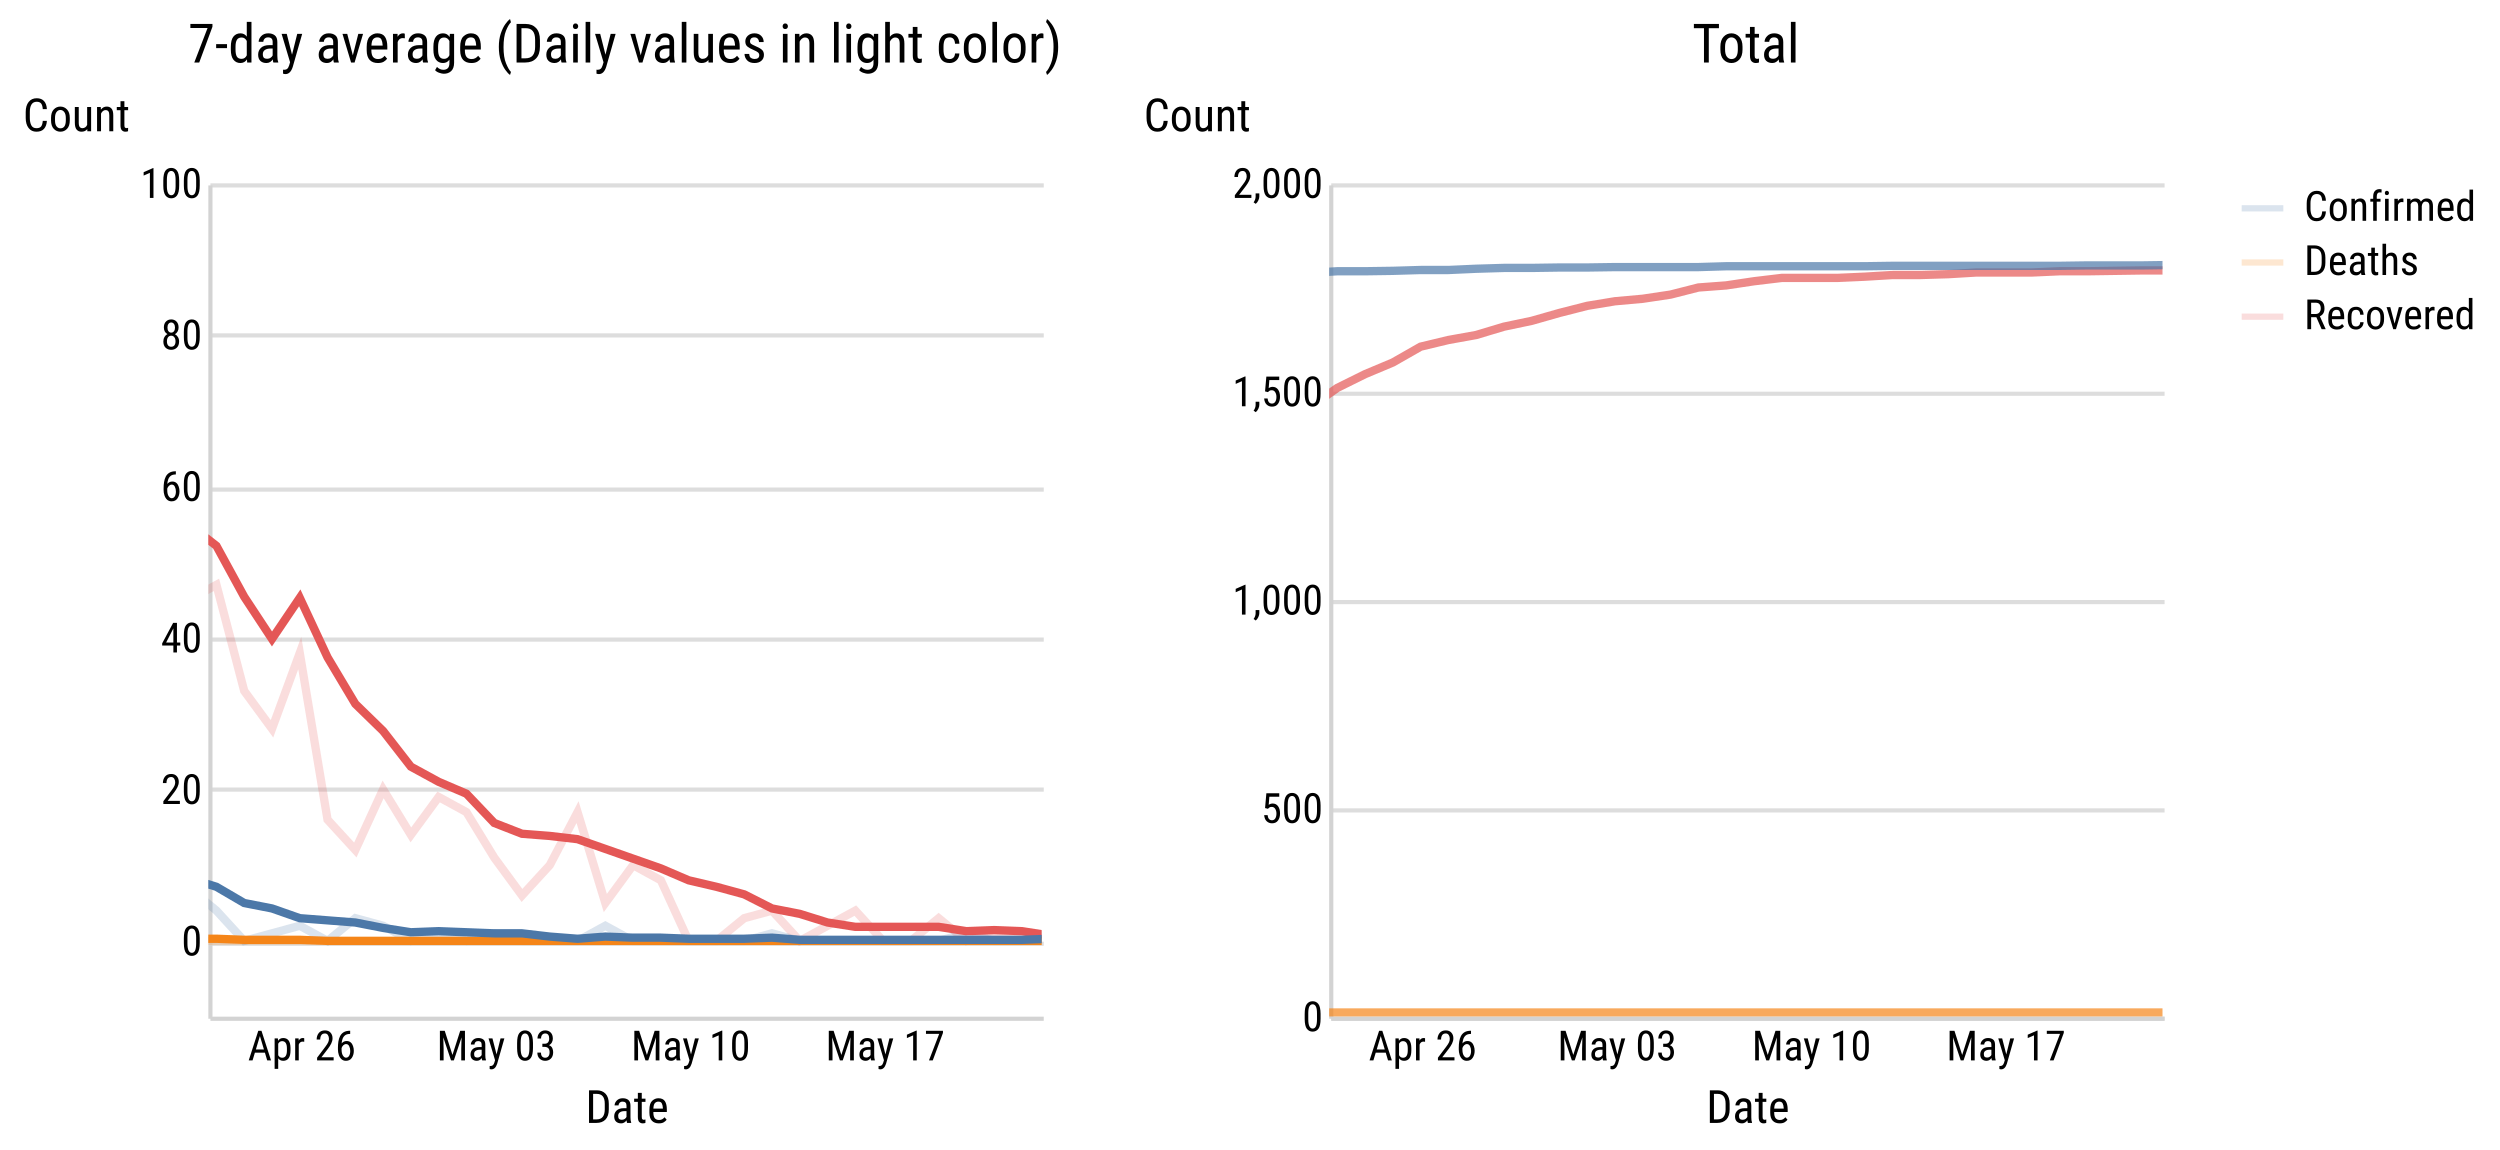
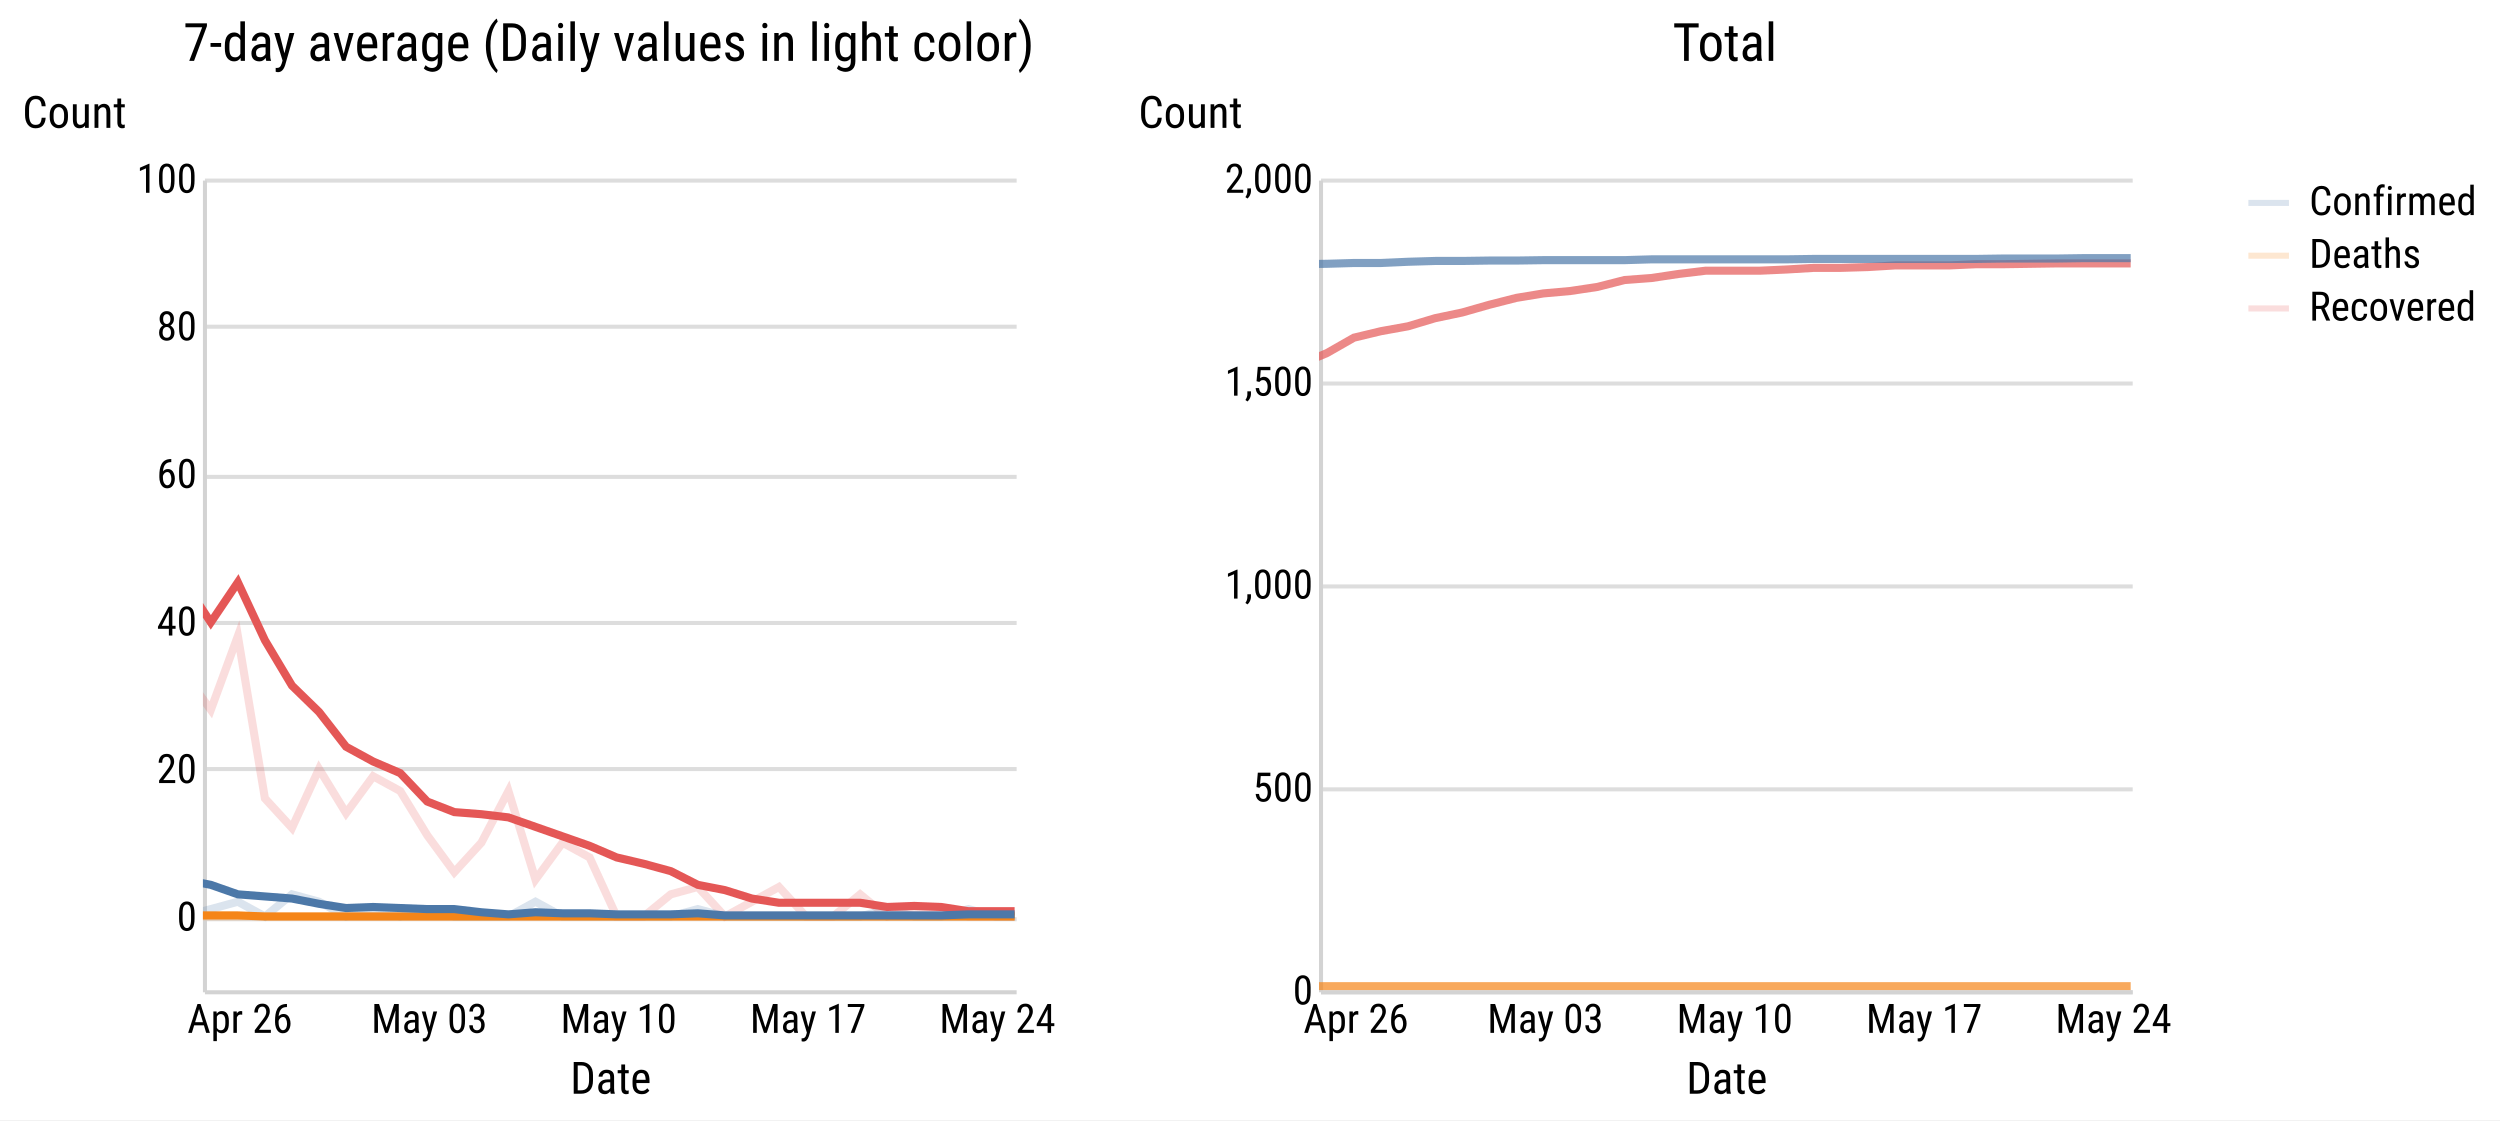
- <svg xmlns="http://www.w3.org/2000/svg" class="marks" width="600" height="276" viewBox="0 0 600 276" version="1.1">
+ <svg xmlns="http://www.w3.org/2000/svg" class="marks" width="616" height="276" viewBox="0 0 616 276" version="1.1">
  <defs>
    <clipPath id="clip1">
      <rect x="0" y="0" width="200" height="200" />
    </clipPath>
    <clipPath id="clip2">
      <rect x="0" y="0" width="200" height="200" />
    </clipPath>
    <clipPath id="clip3">
      <rect x="0" y="0" width="200" height="200" />
    </clipPath>
    <clipPath id="clip4">
      <rect x="0" y="0" width="200" height="200" />
    </clipPath>
    <clipPath id="clip5">
      <rect x="0" y="0" width="200" height="200" />
    </clipPath>
    <clipPath id="clip6">
      <rect x="0" y="0" width="200" height="200" />
    </clipPath>
    <clipPath id="clip7">
      <rect x="0" y="0" width="200" height="200" />
    </clipPath>
    <clipPath id="clip8">
      <rect x="0" y="0" width="200" height="200" />
    </clipPath>
    <clipPath id="clip9">
      <rect x="0" y="0" width="200" height="200" />
    </clipPath>
  </defs>
-   <rect width="600" height="276" fill="white" />
+   <rect width="616" height="276" fill="white" />
  <g fill="none" stroke-miterlimit="10" transform="translate(50,44)">
    <g class="mark-group role-frame root" role="graphics-object" aria-roledescription="group mark container">
      <g transform="translate(0,0)">
        <path class="background" aria-hidden="true" d="M0,0h0v200h0Z" />
        <g>
          <g class="mark-group role-scope concat_0_group" role="graphics-object" aria-roledescription="group mark container">
            <g transform="translate(0,0)">
              <path class="background" aria-hidden="true" d="M0,0h200v200h-200Z" stroke="#ddd" stroke-width="0" />
              <g>
                <g class="mark-group role-axis" aria-hidden="true">
                  <g transform="translate(0.5,0.5)">
                    <path class="background" aria-hidden="true" d="M0,0h0v0h0Z" pointer-events="none" />
                    <g>
                      <g class="mark-rule role-axis-grid" pointer-events="none">
                        <line transform="translate(0,182)" x2="200" y2="0" stroke="#ddd" stroke-width="1" opacity="1" />
                        <line transform="translate(0,145)" x2="200" y2="0" stroke="#ddd" stroke-width="1" opacity="1" />
                        <line transform="translate(0,109)" x2="200" y2="0" stroke="#ddd" stroke-width="1" opacity="1" />
                        <line transform="translate(0,73)" x2="200" y2="0" stroke="#ddd" stroke-width="1" opacity="1" />
                        <line transform="translate(0,36)" x2="200" y2="0" stroke="#ddd" stroke-width="1" opacity="1" />
                        <line transform="translate(0,0)" x2="200" y2="0" stroke="#ddd" stroke-width="1" opacity="1" />
                      </g>
                    </g>
                    <path class="foreground" aria-hidden="true" d="" pointer-events="none" display="none" />
                  </g>
                </g>
-                 <g class="mark-group role-axis" role="graphics-symbol" aria-roledescription="axis" aria-label="X-axis titled 'Date' for a time scale with values from April 22 to May 22">
+                 <g class="mark-group role-axis" role="graphics-symbol" aria-roledescription="axis" aria-label="X-axis titled 'Date' for a time scale with values from April 24 to May 24">
                  <g transform="translate(0.5,200.5)">
                    <path class="background" aria-hidden="true" d="M0,0h0v0h0Z" pointer-events="none" />
                    <g>
                      <g class="mark-text role-axis-label" pointer-events="none">
-                         <text text-anchor="middle" transform="translate(21.94444,10)" font-family="Roboto Condensed" font-size="10px" fill="#000" opacity="1">Apr 26</text>
-                         <text text-anchor="middle" transform="translate(68.61111,10)" font-family="Roboto Condensed" font-size="10px" fill="#000" opacity="1">May 03</text>
-                         <text text-anchor="middle" transform="translate(115.2778,10)" font-family="Roboto Condensed" font-size="10px" fill="#000" opacity="1">May 10</text>
-                         <text text-anchor="middle" transform="translate(161.9444,10)" font-family="Roboto Condensed" font-size="10px" fill="#000" opacity="1">May 17</text>
+                         <text text-anchor="middle" transform="translate(8.611111,10)" font-family="Roboto Condensed" font-size="10px" fill="#000" opacity="1">Apr 26</text>
+                         <text text-anchor="middle" transform="translate(55.27778,10)" font-family="Roboto Condensed" font-size="10px" fill="#000" opacity="1">May 03</text>
+                         <text text-anchor="middle" transform="translate(101.9444,10)" font-family="Roboto Condensed" font-size="10px" fill="#000" opacity="1">May 10</text>
+                         <text text-anchor="middle" transform="translate(148.6111,10)" font-family="Roboto Condensed" font-size="10px" fill="#000" opacity="1">May 17</text>
+                         <text text-anchor="middle" transform="translate(195.2778,10)" font-family="Roboto Condensed" font-size="10px" fill="#000" opacity="1">May 24</text>
                      </g>
                      <g class="mark-rule role-axis-domain" pointer-events="none">
                        <line transform="translate(0,0)" x2="200" y2="0" stroke="lightgray" stroke-width="1" opacity="1" />
                      </g>
                      <g class="mark-text role-axis-title" pointer-events="none">
                        <text text-anchor="middle" transform="translate(100,25)" font-family="Roboto Condensed" font-size="11px" font-weight="normal" fill="#000" opacity="1">Date</text>
                      </g>
                    </g>
                    <path class="foreground" aria-hidden="true" d="" pointer-events="none" display="none" />
                  </g>
                </g>
                <g class="mark-group role-axis" role="graphics-symbol" aria-roledescription="axis" aria-label="Y-axis titled 'Count' for a linear scale with values from -10 to 100">
                  <g transform="translate(0.5,0.5)">
                    <path class="background" aria-hidden="true" d="M0,0h0v0h0Z" pointer-events="none" />
                    <g>
                      <g class="mark-text role-axis-label" pointer-events="none">
                        <text text-anchor="end" transform="translate(-2,184.8182)" font-family="Roboto Condensed" font-size="10px" fill="#000" opacity="1">0</text>
                        <text text-anchor="end" transform="translate(-2,148.4545)" font-family="Roboto Condensed" font-size="10px" fill="#000" opacity="1">20</text>
                        <text text-anchor="end" transform="translate(-2,112.0909)" font-family="Roboto Condensed" font-size="10px" fill="#000" opacity="1">40</text>
                        <text text-anchor="end" transform="translate(-2,75.72727)" font-family="Roboto Condensed" font-size="10px" fill="#000" opacity="1">60</text>
                        <text text-anchor="end" transform="translate(-2,39.36364)" font-family="Roboto Condensed" font-size="10px" fill="#000" opacity="1">80</text>
                        <text text-anchor="end" transform="translate(-2,3)" font-family="Roboto Condensed" font-size="10px" fill="#000" opacity="1">100</text>
                      </g>
                      <g class="mark-rule role-axis-domain" pointer-events="none">
                        <line transform="translate(0,200)" x2="0" y2="-200" stroke="lightgray" stroke-width="1" opacity="1" />
                      </g>
                      <g class="mark-text role-axis-title" pointer-events="none">
                        <text text-anchor="start" transform="translate(-45,-13)" font-family="Roboto Condensed" font-size="11px" font-weight="normal" fill="#000" opacity="1">Count</text>
                      </g>
                    </g>
                    <path class="foreground" aria-hidden="true" d="" pointer-events="none" display="none" />
                  </g>
                </g>
                <g class="mark-group role-scope concat_0_layer_0_pathgroup" role="graphics-object" aria-roledescription="group mark container">
                  <g transform="translate(0,0)">
                    <path class="background" aria-hidden="true" d="M0,0h200v200h-200Z" />
                    <g>
                      <g class="mark-line role-mark concat_0_layer_0_marks" clip-path="url(#clip1)" role="graphics-object" aria-roledescription="line mark container">
-                         <path aria-label="Type: Recovered; Date: Mar 01; Count: 0" role="graphics-symbol" aria-roledescription="line mark" d="M-351.111,181.818L-344.444,181.818L-337.778,181.818L-331.111,181.818L-324.444,181.818L-317.778,181.818L-311.111,181.818L-304.444,181.818L-298.056,181.818L-291.389,180L-284.722,181.818L-278.056,181.818L-271.389,181.818L-264.722,181.818L-258.056,169.091L-251.389,196.364L-244.722,181.818L-238.056,172.727L-231.389,181.818L-224.722,181.818L-218.056,150.909L-211.389,156.364L-204.722,181.818L-198.056,154.545L-191.389,172.727L-184.722,134.545L-178.056,154.545L-171.389,150.909L-164.722,143.636L-158.056,141.818L-151.389,107.273L-144.722,132.727L-138.056,74.545L-131.389,136.364L-124.722,23.636L-118.056,123.636L-111.389,123.636L-104.722,1.818L-98.056,47.273L-91.389,81.818L-84.722,67.273L-78.056,18.182L-71.389,94.545L-64.722,101.818L-58.056,80L-51.389,21.818L-44.722,60L-38.056,36.364L-31.389,60L-24.722,181.818L-18.056,52.727L-11.389,81.818L-4.722,100L1.944,96.364L8.611,121.818L15.278,130.909L21.944,112.727L28.611,152.727L35.278,160L41.944,145.455L48.611,156.364L55.278,147.273L61.944,150.909L68.611,161.818L75.278,170.909L81.944,163.636L88.611,150.909L95.278,172.727L101.944,163.636L108.611,167.273L115.278,181.818L121.944,181.818L128.611,176.364L135.278,174.545L141.944,181.818L148.611,178.182L155.278,174.545L161.944,181.818L168.611,181.818L175.278,176.364L181.944,181.818L188.611,180L195.278,180L201.944,181.818" stroke="#e45756" stroke-width="2" opacity="0.2" />
+                         <path aria-label="Type: Recovered; Date: Mar 01; Count: 0" role="graphics-symbol" aria-roledescription="line mark" d="M-364.444,181.818L-357.778,181.818L-351.111,181.818L-344.444,181.818L-337.778,181.818L-331.111,181.818L-324.444,181.818L-317.778,181.818L-311.389,181.818L-304.722,180L-298.056,181.818L-291.389,181.818L-284.722,181.818L-278.056,181.818L-271.389,169.091L-264.722,196.364L-258.056,181.818L-251.389,172.727L-244.722,181.818L-238.056,181.818L-231.389,150.909L-224.722,156.364L-218.056,181.818L-211.389,154.545L-204.722,172.727L-198.056,134.545L-191.389,154.545L-184.722,150.909L-178.056,143.636L-171.389,141.818L-164.722,107.273L-158.056,132.727L-151.389,74.545L-144.722,136.364L-138.056,23.636L-131.389,123.636L-124.722,123.636L-118.056,1.818L-111.389,47.273L-104.722,81.818L-98.056,67.273L-91.389,18.182L-84.722,94.545L-78.056,101.818L-71.389,80L-64.722,21.818L-58.056,60L-51.389,36.364L-44.722,60L-38.056,181.818L-31.389,52.727L-24.722,81.818L-18.056,100L-11.389,96.364L-4.722,121.818L1.944,130.909L8.611,112.727L15.278,152.727L21.944,160L28.611,145.455L35.278,156.364L41.944,147.273L48.611,150.909L55.278,161.818L61.944,170.909L68.611,163.636L75.278,150.909L81.944,172.727L88.611,163.636L95.278,167.273L101.944,181.818L108.611,181.818L115.278,176.364L121.944,174.545L128.611,181.818L135.278,178.182L141.944,174.545L148.611,181.818L155.278,181.818L161.944,176.364L168.611,181.818L175.278,180L181.944,180L188.611,181.818L195.278,181.818L201.944,181.818" stroke="#e45756" stroke-width="2" opacity="0.2" />
                      </g>
                    </g>
                    <path class="foreground" aria-hidden="true" d="" display="none" />
                  </g>
                  <g transform="translate(0,0)">
                    <path class="background" aria-hidden="true" d="M0,0h200v200h-200Z" />
                    <g>
                      <g class="mark-line role-mark concat_0_layer_0_marks" clip-path="url(#clip2)" role="graphics-object" aria-roledescription="line mark container">
-                         <path aria-label="Type: Deaths; Date: Mar 01; Count: 0" role="graphics-symbol" aria-roledescription="line mark" d="M-351.111,181.818L-344.444,181.818L-337.778,181.818L-331.111,181.818L-324.444,181.818L-317.778,181.818L-311.111,181.818L-304.444,181.818L-298.056,181.818L-291.389,181.818L-284.722,181.818L-278.056,181.818L-271.389,181.818L-264.722,181.818L-258.056,172.727L-251.389,190.909L-244.722,180L-238.056,181.818L-231.389,181.818L-224.722,183.636L-218.056,180L-211.389,181.818L-204.722,181.818L-198.056,180L-191.389,181.818L-184.722,181.818L-178.056,181.818L-171.389,181.818L-164.722,181.818L-158.056,181.818L-151.389,181.818L-144.722,181.818L-138.056,178.182L-131.389,181.818L-124.722,181.818L-118.056,181.818L-111.389,178.182L-104.722,181.818L-98.056,181.818L-91.389,181.818L-84.722,180L-78.056,180L-71.389,181.818L-64.722,181.818L-58.056,181.818L-51.389,181.818L-44.722,181.818L-38.056,180L-31.389,181.818L-24.722,181.818L-18.056,180L-11.389,181.818L-4.722,181.818L1.944,181.818L8.611,181.818L15.278,181.818L21.944,181.818L28.611,181.818L35.278,181.818L41.944,181.818L48.611,181.818L55.278,181.818L61.944,181.818L68.611,181.818L75.278,181.818L81.944,181.818L88.611,181.818L95.278,181.818L101.944,181.818L108.611,181.818L115.278,181.818L121.944,181.818L128.611,181.818L135.278,181.818L141.944,181.818L148.611,181.818L155.278,181.818L161.944,181.818L168.611,181.818L175.278,181.818L181.944,181.818L188.611,181.818L195.278,181.818L201.944,181.818" stroke="#f58518" stroke-width="2" opacity="0.2" />
+                         <path aria-label="Type: Deaths; Date: Mar 01; Count: 0" role="graphics-symbol" aria-roledescription="line mark" d="M-364.444,181.818L-357.778,181.818L-351.111,181.818L-344.444,181.818L-337.778,181.818L-331.111,181.818L-324.444,181.818L-317.778,181.818L-311.389,181.818L-304.722,181.818L-298.056,181.818L-291.389,181.818L-284.722,181.818L-278.056,181.818L-271.389,172.727L-264.722,190.909L-258.056,180L-251.389,181.818L-244.722,181.818L-238.056,183.636L-231.389,180L-224.722,181.818L-218.056,181.818L-211.389,180L-204.722,181.818L-198.056,181.818L-191.389,181.818L-184.722,181.818L-178.056,181.818L-171.389,181.818L-164.722,181.818L-158.056,181.818L-151.389,178.182L-144.722,181.818L-138.056,181.818L-131.389,181.818L-124.722,178.182L-118.056,181.818L-111.389,181.818L-104.722,181.818L-98.056,180L-91.389,180L-84.722,181.818L-78.056,181.818L-71.389,181.818L-64.722,181.818L-58.056,181.818L-51.389,180L-44.722,181.818L-38.056,181.818L-31.389,180L-24.722,181.818L-18.056,181.818L-11.389,181.818L-4.722,181.818L1.944,181.818L8.611,181.818L15.278,181.818L21.944,181.818L28.611,181.818L35.278,181.818L41.944,181.818L48.611,181.818L55.278,181.818L61.944,181.818L68.611,181.818L75.278,181.818L81.944,181.818L88.611,181.818L95.278,181.818L101.944,181.818L108.611,181.818L115.278,181.818L121.944,181.818L128.611,181.818L135.278,181.818L141.944,181.818L148.611,181.818L155.278,181.818L161.944,181.818L168.611,181.818L175.278,181.818L181.944,181.818L188.611,181.818L195.278,181.818L201.944,181.818" stroke="#f58518" stroke-width="2" opacity="0.2" />
                      </g>
                    </g>
                    <path class="foreground" aria-hidden="true" d="" display="none" />
                  </g>
                  <g transform="translate(0,0)">
                    <path class="background" aria-hidden="true" d="M0,0h200v200h-200Z" />
                    <g>
                      <g class="mark-line role-mark concat_0_layer_0_marks" clip-path="url(#clip3)" role="graphics-object" aria-roledescription="line mark container">
-                         <path aria-label="Type: Confirmed; Date: Mar 01; Count: 2" role="graphics-symbol" aria-roledescription="line mark" d="M-351.111,178.182L-344.444,176.364L-337.778,172.727L-331.111,154.545L-324.444,167.273L-317.778,165.455L-311.111,169.091L-304.444,181.818L-298.056,167.273L-291.389,161.818L-284.722,152.727L-278.056,149.091L-271.389,125.455L-264.722,141.818L-258.056,154.545L-251.389,165.455L-244.722,109.091L-238.056,127.273L-231.389,36.364L-224.722,38.182L-218.056,65.455L-211.389,9.091L-204.722,145.455L-198.056,72.727L-191.389,20L-184.722,63.636L-178.056,21.818L-171.389,49.091L-164.722,78.182L-158.056,61.818L-151.389,92.727L-144.722,27.273L-138.056,1.818L-131.389,100L-124.722,85.455L-118.056,56.364L-111.389,43.636L-104.722,138.182L-98.056,127.273L-91.389,123.636L-84.722,132.727L-78.056,156.364L-71.389,160L-64.722,163.636L-58.056,165.455L-51.389,169.091L-44.722,160L-38.056,154.545L-31.389,170.909L-24.722,161.818L-18.056,178.182L-11.389,172.727L-4.722,169.091L1.944,174.545L8.611,181.818L15.278,180L21.944,178.182L28.611,181.818L35.278,176.364L41.944,178.182L48.611,181.818L55.278,180L61.944,181.818L68.611,180L75.278,181.818L81.944,181.818L88.611,181.818L95.278,178.182L101.944,181.818L108.611,181.818L115.278,181.818L121.944,181.818L128.611,181.818L135.278,180L141.944,181.818L148.611,181.818L155.278,181.818L161.944,181.818L168.611,181.818L175.278,181.818L181.944,180L188.611,181.818L195.278,181.818L201.944,180" stroke="#4c78a8" stroke-width="2" opacity="0.2" />
+                         <path aria-label="Type: Confirmed; Date: Mar 01; Count: 2" role="graphics-symbol" aria-roledescription="line mark" d="M-364.444,178.182L-357.778,176.364L-351.111,172.727L-344.444,154.545L-337.778,167.273L-331.111,165.455L-324.444,169.091L-317.778,181.818L-311.389,167.273L-304.722,161.818L-298.056,152.727L-291.389,149.091L-284.722,125.455L-278.056,141.818L-271.389,154.545L-264.722,165.455L-258.056,109.091L-251.389,127.273L-244.722,36.364L-238.056,38.182L-231.389,65.455L-224.722,9.091L-218.056,145.455L-211.389,72.727L-204.722,20L-198.056,63.636L-191.389,21.818L-184.722,49.091L-178.056,78.182L-171.389,61.818L-164.722,92.727L-158.056,27.273L-151.389,1.818L-144.722,100L-138.056,85.455L-131.389,56.364L-124.722,43.636L-118.056,138.182L-111.389,127.273L-104.722,123.636L-98.056,132.727L-91.389,156.364L-84.722,160L-78.056,163.636L-71.389,165.455L-64.722,169.091L-58.056,160L-51.389,154.545L-44.722,170.909L-38.056,161.818L-31.389,178.182L-24.722,172.727L-18.056,169.091L-11.389,174.545L-4.722,181.818L1.944,180L8.611,178.182L15.278,181.818L21.944,176.364L28.611,178.182L35.278,181.818L41.944,180L48.611,181.818L55.278,180L61.944,181.818L68.611,181.818L75.278,181.818L81.944,178.182L88.611,181.818L95.278,181.818L101.944,181.818L108.611,181.818L115.278,181.818L121.944,180L128.611,181.818L135.278,181.818L141.944,181.818L148.611,181.818L155.278,181.818L161.944,181.818L168.611,180L175.278,181.818L181.944,181.818L188.611,180L195.278,181.818L201.944,181.818" stroke="#4c78a8" stroke-width="2" opacity="0.2" />
                      </g>
                    </g>
                    <path class="foreground" aria-hidden="true" d="" display="none" />
                  </g>
                </g>
                <g class="mark-group role-scope concat_0_layer_1_pathgroup" role="graphics-object" aria-roledescription="group mark container">
                  <g transform="translate(0,0)">
                    <path class="background" aria-hidden="true" d="M0,0h200v200h-200Z" />
                    <g>
                      <g class="mark-line role-mark concat_0_layer_1_marks" clip-path="url(#clip4)" role="graphics-object" aria-roledescription="line mark container">
-                         <path aria-label="Type: Recovered; Date: Mar 01; Count: 0" role="graphics-symbol" aria-roledescription="line mark" d="M-311.111,181.818L-304.444,181.818L-298.056,181.818L-291.389,181.558L-284.722,181.558L-278.056,181.558L-271.389,181.558L-264.722,181.558L-258.056,179.74L-251.389,181.818L-244.722,182.078L-238.056,180.779L-231.389,180.779L-224.722,180.779L-218.056,176.364L-211.389,174.545L-204.722,172.468L-198.056,168.571L-191.389,168.571L-184.722,161.818L-178.056,157.922L-171.389,157.922L-164.722,156.104L-158.056,150.39L-151.389,143.636L-144.722,137.922L-138.056,129.351L-131.389,126.753L-124.722,108.571L-118.056,105.714L-111.389,103.117L-104.722,88.052L-98.056,75.844L-91.389,76.883L-84.722,67.013L-78.056,66.234L-71.389,62.078L-64.722,58.961L-58.056,70.13L-51.389,66.494L-44.722,63.377L-38.056,58.961L-31.389,64.935L-24.722,77.403L-18.056,70.39L-11.389,70.649L-4.722,81.818L1.944,87.013L8.611,99.221L15.278,109.351L21.944,99.481L28.611,113.766L35.278,124.935L41.944,131.429L48.611,140L55.278,143.636L61.944,146.494L68.611,153.506L75.278,156.104L81.944,156.623L88.611,157.403L95.278,159.74L101.944,162.078L108.611,164.416L115.278,167.273L121.944,168.831L128.611,170.649L135.278,174.026L141.944,175.325L148.611,177.403L155.278,178.442L161.944,178.442L168.611,178.442L175.278,178.442L181.944,179.481L188.611,179.221L195.278,179.481L201.944,180.519" stroke="#e45756" stroke-width="2" opacity="1" />
+                         <path aria-label="Type: Recovered; Date: Mar 01; Count: 0" role="graphics-symbol" aria-roledescription="line mark" d="M-324.444,181.818L-317.778,181.818L-311.389,181.818L-304.722,181.558L-298.056,181.558L-291.389,181.558L-284.722,181.558L-278.056,181.558L-271.389,179.74L-264.722,181.818L-258.056,182.078L-251.389,180.779L-244.722,180.779L-238.056,180.779L-231.389,176.364L-224.722,174.545L-218.056,172.468L-211.389,168.571L-204.722,168.571L-198.056,161.818L-191.389,157.922L-184.722,157.922L-178.056,156.104L-171.389,150.39L-164.722,143.636L-158.056,137.922L-151.389,129.351L-144.722,126.753L-138.056,108.571L-131.389,105.714L-124.722,103.117L-118.056,88.052L-111.389,75.844L-104.722,76.883L-98.056,67.013L-91.389,66.234L-84.722,62.078L-78.056,58.961L-71.389,70.13L-64.722,66.494L-58.056,63.377L-51.389,58.961L-44.722,64.935L-38.056,77.403L-31.389,70.39L-24.722,70.649L-18.056,81.818L-11.389,87.013L-4.722,99.221L1.944,109.351L8.611,99.481L15.278,113.766L21.944,124.935L28.611,131.429L35.278,140L41.944,143.636L48.611,146.494L55.278,153.506L61.944,156.104L68.611,156.623L75.278,157.403L81.944,159.74L88.611,162.078L95.278,164.416L101.944,167.273L108.611,168.831L115.278,170.649L121.944,174.026L128.611,175.325L135.278,177.403L141.944,178.442L148.611,178.442L155.278,178.442L161.944,178.442L168.611,179.481L175.278,179.221L181.944,179.481L188.611,180.519L195.278,180.519L201.944,180.519" stroke="#e45756" stroke-width="2" opacity="1" />
                      </g>
                    </g>
                    <path class="foreground" aria-hidden="true" d="" display="none" />
                  </g>
                  <g transform="translate(0,0)">
                    <path class="background" aria-hidden="true" d="M0,0h200v200h-200Z" />
                    <g>
                      <g class="mark-line role-mark concat_0_layer_1_marks" clip-path="url(#clip5)" role="graphics-object" aria-roledescription="line mark container">
-                         <path aria-label="Type: Deaths; Date: Mar 01; Count: 0" role="graphics-symbol" aria-roledescription="line mark" d="M-311.111,181.818L-304.444,181.818L-298.056,181.818L-291.389,181.818L-284.722,181.818L-278.056,181.818L-271.389,181.818L-264.722,181.818L-258.056,180.519L-251.389,181.818L-244.722,181.558L-238.056,181.558L-231.389,181.558L-224.722,181.818L-218.056,181.558L-211.389,182.857L-204.722,181.558L-198.056,181.558L-191.389,181.558L-184.722,181.558L-178.056,181.299L-171.389,181.558L-164.722,181.558L-158.056,181.558L-151.389,181.818L-144.722,181.818L-138.056,181.299L-131.389,181.299L-124.722,181.299L-118.056,181.299L-111.389,180.779L-104.722,180.779L-98.056,180.779L-91.389,181.299L-84.722,181.039L-78.056,180.779L-71.389,180.779L-64.722,181.299L-58.056,181.299L-51.389,181.299L-44.722,181.299L-38.056,181.299L-31.389,181.558L-24.722,181.558L-18.056,181.299L-11.389,181.299L-4.722,181.299L1.944,181.299L8.611,181.558L15.278,181.558L21.944,181.558L28.611,181.818L35.278,181.818L41.944,181.818L48.611,181.818L55.278,181.818L61.944,181.818L68.611,181.818L75.278,181.818L81.944,181.818L88.611,181.818L95.278,181.818L101.944,181.818L108.611,181.818L115.278,181.818L121.944,181.818L128.611,181.818L135.278,181.818L141.944,181.818L148.611,181.818L155.278,181.818L161.944,181.818L168.611,181.818L175.278,181.818L181.944,181.818L188.611,181.818L195.278,181.818L201.944,181.818" stroke="#f58518" stroke-width="2" opacity="1" />
+                         <path aria-label="Type: Deaths; Date: Mar 01; Count: 0" role="graphics-symbol" aria-roledescription="line mark" d="M-324.444,181.818L-317.778,181.818L-311.389,181.818L-304.722,181.818L-298.056,181.818L-291.389,181.818L-284.722,181.818L-278.056,181.818L-271.389,180.519L-264.722,181.818L-258.056,181.558L-251.389,181.558L-244.722,181.558L-238.056,181.818L-231.389,181.558L-224.722,182.857L-218.056,181.558L-211.389,181.558L-204.722,181.558L-198.056,181.558L-191.389,181.299L-184.722,181.558L-178.056,181.558L-171.389,181.558L-164.722,181.818L-158.056,181.818L-151.389,181.299L-144.722,181.299L-138.056,181.299L-131.389,181.299L-124.722,180.779L-118.056,180.779L-111.389,180.779L-104.722,181.299L-98.056,181.039L-91.389,180.779L-84.722,180.779L-78.056,181.299L-71.389,181.299L-64.722,181.299L-58.056,181.299L-51.389,181.299L-44.722,181.558L-38.056,181.558L-31.389,181.299L-24.722,181.299L-18.056,181.299L-11.389,181.299L-4.722,181.558L1.944,181.558L8.611,181.558L15.278,181.818L21.944,181.818L28.611,181.818L35.278,181.818L41.944,181.818L48.611,181.818L55.278,181.818L61.944,181.818L68.611,181.818L75.278,181.818L81.944,181.818L88.611,181.818L95.278,181.818L101.944,181.818L108.611,181.818L115.278,181.818L121.944,181.818L128.611,181.818L135.278,181.818L141.944,181.818L148.611,181.818L155.278,181.818L161.944,181.818L168.611,181.818L175.278,181.818L181.944,181.818L188.611,181.818L195.278,181.818L201.944,181.818" stroke="#f58518" stroke-width="2" opacity="1" />
                      </g>
                    </g>
                    <path class="foreground" aria-hidden="true" d="" display="none" />
                  </g>
                  <g transform="translate(0,0)">
                    <path class="background" aria-hidden="true" d="M0,0h200v200h-200Z" />
                    <g>
                      <g class="mark-line role-mark concat_0_layer_1_marks" clip-path="url(#clip6)" role="graphics-object" aria-roledescription="line mark container">
-                         <path aria-label="Type: Confirmed; Date: Mar 01; Count: 0" role="graphics-symbol" aria-roledescription="line mark" d="M-311.111,169.091L-304.444,169.61L-298.056,168.312L-291.389,166.753L-284.722,166.494L-278.056,163.896L-271.389,158.182L-264.722,154.286L-258.056,150.39L-251.389,150.13L-244.722,142.597L-238.056,138.961L-231.389,122.857L-224.722,110.39L-218.056,99.481L-211.389,78.701L-204.722,75.844L-198.056,70.649L-191.389,55.325L-184.722,59.221L-178.056,56.883L-171.389,54.545L-164.722,64.416L-158.056,52.468L-151.389,55.325L-144.722,56.364L-138.056,47.532L-131.389,58.701L-124.722,63.896L-118.056,60.779L-111.389,58.182L-104.722,64.675L-98.056,78.961L-91.389,96.364L-84.722,101.039L-78.056,111.169L-71.389,125.974L-64.722,143.117L-58.056,147.013L-51.389,152.987L-44.722,158.182L-38.056,161.299L-31.389,163.377L-24.722,163.636L-18.056,165.714L-11.389,166.753L-4.722,166.753L1.944,168.831L8.611,172.727L15.278,174.026L21.944,176.364L28.611,176.883L35.278,177.403L41.944,178.701L48.611,179.74L55.278,179.481L61.944,179.74L68.611,180L75.278,180L81.944,180.779L88.611,181.299L95.278,180.779L101.944,181.039L108.611,181.039L115.278,181.299L121.944,181.299L128.611,181.299L135.278,181.039L141.944,181.558L148.611,181.558L155.278,181.558L161.944,181.558L168.611,181.558L175.278,181.558L181.944,181.558L188.611,181.558L195.278,181.558L201.944,181.299" stroke="#4c78a8" stroke-width="2" opacity="1" />
+                         <path aria-label="Type: Confirmed; Date: Mar 01; Count: 0" role="graphics-symbol" aria-roledescription="line mark" d="M-324.444,169.091L-317.778,169.61L-311.389,168.312L-304.722,166.753L-298.056,166.494L-291.389,163.896L-284.722,158.182L-278.056,154.286L-271.389,150.39L-264.722,150.13L-258.056,142.597L-251.389,138.961L-244.722,122.857L-238.056,110.39L-231.389,99.481L-224.722,78.701L-218.056,75.844L-211.389,70.649L-204.722,55.325L-198.056,59.221L-191.389,56.883L-184.722,54.545L-178.056,64.416L-171.389,52.468L-164.722,55.325L-158.056,56.364L-151.389,47.532L-144.722,58.701L-138.056,63.896L-131.389,60.779L-124.722,58.182L-118.056,64.675L-111.389,78.961L-104.722,96.364L-98.056,101.039L-91.389,111.169L-84.722,125.974L-78.056,143.117L-71.389,147.013L-64.722,152.987L-58.056,158.182L-51.389,161.299L-44.722,163.377L-38.056,163.636L-31.389,165.714L-24.722,166.753L-18.056,166.753L-11.389,168.831L-4.722,172.727L1.944,174.026L8.611,176.364L15.278,176.883L21.944,177.403L28.611,178.701L35.278,179.74L41.944,179.481L48.611,179.74L55.278,180L61.944,180L68.611,180.779L75.278,181.299L81.944,180.779L88.611,181.039L95.278,181.039L101.944,181.299L108.611,181.299L115.278,181.299L121.944,181.039L128.611,181.558L135.278,181.558L141.944,181.558L148.611,181.558L155.278,181.558L161.944,181.558L168.611,181.558L175.278,181.558L181.944,181.558L188.611,181.299L195.278,181.299L201.944,181.299" stroke="#4c78a8" stroke-width="2" opacity="1" />
                      </g>
                    </g>
                    <path class="foreground" aria-hidden="true" d="" display="none" />
                  </g>
                </g>
                <g class="mark-group role-title">
                  <g transform="translate(100,-39)">
                    <path class="background" aria-hidden="true" d="M0,0h0v0h0Z" pointer-events="none" />
                    <g>
                      <g class="mark-text role-title-text" role="graphics-symbol" aria-roledescription="title" aria-label="Title text '7-day average (Daily values in light color)'" pointer-events="none">
                        <text text-anchor="middle" transform="translate(0,10)" font-family="Roboto Condensed" font-size="13px" font-weight="normal" fill="#000" opacity="1">7-day average (Daily values in light color)</text>
                      </g>
                    </g>
                    <path class="foreground" aria-hidden="true" d="" pointer-events="none" display="none" />
                  </g>
                </g>
              </g>
              <path class="foreground" aria-hidden="true" d="" display="none" />
            </g>
          </g>
          <g class="mark-group role-scope concat_1_group" role="graphics-object" aria-roledescription="group mark container">
-             <g transform="translate(269,0)">
+             <g transform="translate(275,0)">
              <path class="background" aria-hidden="true" d="M0,0h200v200h-200Z" stroke="#ddd" stroke-width="0" />
              <g>
                <g class="mark-group role-axis" aria-hidden="true">
                  <g transform="translate(0.5,0.5)">
                    <path class="background" aria-hidden="true" d="M0,0h0v0h0Z" pointer-events="none" />
                    <g>
                      <g class="mark-rule role-axis-grid" pointer-events="none">
                        <line transform="translate(0,200)" x2="200" y2="0" stroke="#ddd" stroke-width="1" opacity="1" />
                        <line transform="translate(0,150)" x2="200" y2="0" stroke="#ddd" stroke-width="1" opacity="1" />
                        <line transform="translate(0,100)" x2="200" y2="0" stroke="#ddd" stroke-width="1" opacity="1" />
                        <line transform="translate(0,50)" x2="200" y2="0" stroke="#ddd" stroke-width="1" opacity="1" />
                        <line transform="translate(0,0)" x2="200" y2="0" stroke="#ddd" stroke-width="1" opacity="1" />
                      </g>
                    </g>
                    <path class="foreground" aria-hidden="true" d="" pointer-events="none" display="none" />
                  </g>
                </g>
-                 <g class="mark-group role-axis" role="graphics-symbol" aria-roledescription="axis" aria-label="X-axis titled 'Date' for a time scale with values from April 22 to May 22">
+                 <g class="mark-group role-axis" role="graphics-symbol" aria-roledescription="axis" aria-label="X-axis titled 'Date' for a time scale with values from April 24 to May 24">
                  <g transform="translate(0.5,200.5)">
                    <path class="background" aria-hidden="true" d="M0,0h0v0h0Z" pointer-events="none" />
                    <g>
                      <g class="mark-text role-axis-label" pointer-events="none">
-                         <text text-anchor="middle" transform="translate(21.94444,10)" font-family="Roboto Condensed" font-size="10px" fill="#000" opacity="1">Apr 26</text>
-                         <text text-anchor="middle" transform="translate(68.61111,10)" font-family="Roboto Condensed" font-size="10px" fill="#000" opacity="1">May 03</text>
-                         <text text-anchor="middle" transform="translate(115.2778,10)" font-family="Roboto Condensed" font-size="10px" fill="#000" opacity="1">May 10</text>
-                         <text text-anchor="middle" transform="translate(161.9444,10)" font-family="Roboto Condensed" font-size="10px" fill="#000" opacity="1">May 17</text>
+                         <text text-anchor="middle" transform="translate(8.611111,10)" font-family="Roboto Condensed" font-size="10px" fill="#000" opacity="1">Apr 26</text>
+                         <text text-anchor="middle" transform="translate(55.27778,10)" font-family="Roboto Condensed" font-size="10px" fill="#000" opacity="1">May 03</text>
+                         <text text-anchor="middle" transform="translate(101.9444,10)" font-family="Roboto Condensed" font-size="10px" fill="#000" opacity="1">May 10</text>
+                         <text text-anchor="middle" transform="translate(148.6111,10)" font-family="Roboto Condensed" font-size="10px" fill="#000" opacity="1">May 17</text>
+                         <text text-anchor="middle" transform="translate(195.2778,10)" font-family="Roboto Condensed" font-size="10px" fill="#000" opacity="1">May 24</text>
                      </g>
                      <g class="mark-rule role-axis-domain" pointer-events="none">
                        <line transform="translate(0,0)" x2="200" y2="0" stroke="lightgray" stroke-width="1" opacity="1" />
                      </g>
                      <g class="mark-text role-axis-title" pointer-events="none">
                        <text text-anchor="middle" transform="translate(100,25)" font-family="Roboto Condensed" font-size="11px" font-weight="normal" fill="#000" opacity="1">Date</text>
                      </g>
                    </g>
                    <path class="foreground" aria-hidden="true" d="" pointer-events="none" display="none" />
                  </g>
                </g>
                <g class="mark-group role-axis" role="graphics-symbol" aria-roledescription="axis" aria-label="Y-axis titled 'Count' for a linear scale with values from 0 to 2,000">
                  <g transform="translate(0.5,0.5)">
                    <path class="background" aria-hidden="true" d="M0,0h0v0h0Z" pointer-events="none" />
                    <g>
                      <g class="mark-text role-axis-label" pointer-events="none">
                        <text text-anchor="end" transform="translate(-2,203)" font-family="Roboto Condensed" font-size="10px" fill="#000" opacity="1">0</text>
                        <text text-anchor="end" transform="translate(-2,153)" font-family="Roboto Condensed" font-size="10px" fill="#000" opacity="1">500</text>
                        <text text-anchor="end" transform="translate(-2,103)" font-family="Roboto Condensed" font-size="10px" fill="#000" opacity="1">1,000</text>
                        <text text-anchor="end" transform="translate(-2,53)" font-family="Roboto Condensed" font-size="10px" fill="#000" opacity="1">1,500</text>
                        <text text-anchor="end" transform="translate(-2,3)" font-family="Roboto Condensed" font-size="10px" fill="#000" opacity="1">2,000</text>
                      </g>
                      <g class="mark-rule role-axis-domain" pointer-events="none">
                        <line transform="translate(0,200)" x2="0" y2="-200" stroke="lightgray" stroke-width="1" opacity="1" />
                      </g>
                      <g class="mark-text role-axis-title" pointer-events="none">
                        <text text-anchor="start" transform="translate(-45,-13)" font-family="Roboto Condensed" font-size="11px" font-weight="normal" fill="#000" opacity="1">Count</text>
                      </g>
                    </g>
                    <path class="foreground" aria-hidden="true" d="" pointer-events="none" display="none" />
                  </g>
                </g>
                <g class="mark-group role-scope concat_1_pathgroup" role="graphics-object" aria-roledescription="group mark container">
                  <g transform="translate(0,0)">
                    <path class="background" aria-hidden="true" d="M0,0h200v200h-200Z" />
                    <g>
                      <g class="mark-line role-mark concat_1_marks" clip-path="url(#clip7)" role="graphics-object" aria-roledescription="line mark container">
-                         <path aria-label="Type: Recovered; Date: Mar 01; Country: Iceland; Confirmed: 3; Recovered: 0; Deaths: 0; Count: 0" role="graphics-symbol" aria-roledescription="line mark" d="M-351.111,200L-344.444,200L-337.778,200L-331.111,200L-324.444,200L-317.778,200L-311.111,200L-304.444,200L-298.056,200L-291.389,199.9L-284.722,199.9L-278.056,199.9L-271.389,199.9L-264.722,199.9L-258.056,199.2L-251.389,200L-244.722,200L-238.056,199.5L-231.389,199.5L-224.722,199.5L-218.056,197.8L-211.389,196.4L-204.722,196.4L-198.056,194.9L-191.389,194.4L-184.722,191.8L-178.056,190.3L-171.389,188.6L-164.722,186.5L-158.056,184.3L-151.389,180.2L-144.722,177.5L-138.056,171.6L-131.389,169.1L-124.722,160.4L-118.056,157.2L-111.389,154L-104.722,144.1L-98.056,136.7L-91.389,131.2L-84.722,124.9L-78.056,115.9L-71.389,111.1L-64.722,106.7L-58.056,101.1L-51.389,92.3L-44.722,85.6L-38.056,77.6L-31.389,70.9L-24.722,70.9L-18.056,63.8L-11.389,58.3L-4.722,53.8L1.944,49.1L8.611,45.8L15.278,43L21.944,39.2L28.611,37.6L35.278,36.4L41.944,34.4L48.611,33L55.278,31.1L61.944,29.4L68.611,28.3L75.278,27.7L81.944,26.7L88.611,25L95.278,24.5L101.944,23.5L108.611,22.7L115.278,22.7L121.944,22.7L128.611,22.4L135.278,22L141.944,22L148.611,21.8L155.278,21.4L161.944,21.4L168.611,21.4L175.278,21.1L181.944,21.1L188.611,21L195.278,20.9L201.944,20.9" stroke="#e45756" stroke-width="2" opacity="0.7" />
+                         <path aria-label="Type: Recovered; Date: Mar 01; Country: Iceland; Confirmed: 3; Recovered: 0; Deaths: 0; Count: 0" role="graphics-symbol" aria-roledescription="line mark" d="M-364.444,200L-357.778,200L-351.111,200L-344.444,200L-337.778,200L-331.111,200L-324.444,200L-317.778,200L-311.389,200L-304.722,199.9L-298.056,199.9L-291.389,199.9L-284.722,199.9L-278.056,199.9L-271.389,199.2L-264.722,200L-258.056,200L-251.389,199.5L-244.722,199.5L-238.056,199.5L-231.389,197.8L-224.722,196.4L-218.056,196.4L-211.389,194.9L-204.722,194.4L-198.056,191.8L-191.389,190.3L-184.722,188.6L-178.056,186.5L-171.389,184.3L-164.722,180.2L-158.056,177.5L-151.389,171.6L-144.722,169.1L-138.056,160.4L-131.389,157.2L-124.722,154L-118.056,144.1L-111.389,136.7L-104.722,131.2L-98.056,124.9L-91.389,115.9L-84.722,111.1L-78.056,106.7L-71.389,101.1L-64.722,92.3L-58.056,85.6L-51.389,77.6L-44.722,70.9L-38.056,70.9L-31.389,63.8L-24.722,58.3L-18.056,53.8L-11.389,49.1L-4.722,45.8L1.944,43L8.611,39.2L15.278,37.6L21.944,36.4L28.611,34.4L35.278,33L41.944,31.1L48.611,29.4L55.278,28.3L61.944,27.7L68.611,26.7L75.278,25L81.944,24.5L88.611,23.5L95.278,22.7L101.944,22.7L108.611,22.7L115.278,22.4L121.944,22L128.611,22L135.278,21.8L141.944,21.4L148.611,21.4L155.278,21.4L161.944,21.1L168.611,21.1L175.278,21L181.944,20.9L188.611,20.9L195.278,20.9L201.944,20.9" stroke="#e45756" stroke-width="2" opacity="0.7" />
                      </g>
                    </g>
                    <path class="foreground" aria-hidden="true" d="" display="none" />
                  </g>
                  <g transform="translate(0,0)">
                    <path class="background" aria-hidden="true" d="M0,0h200v200h-200Z" />
                    <g>
                      <g class="mark-line role-mark concat_1_marks" clip-path="url(#clip8)" role="graphics-object" aria-roledescription="line mark container">
-                         <path aria-label="Type: Deaths; Date: Mar 01; Country: Iceland; Confirmed: 3; Recovered: 0; Deaths: 0; Count: 0" role="graphics-symbol" aria-roledescription="line mark" d="M-351.111,200L-344.444,200L-337.778,200L-331.111,200L-324.444,200L-317.778,200L-311.111,200L-304.444,200L-298.056,200L-291.389,200L-284.722,200L-278.056,200L-271.389,200L-264.722,200L-258.056,199.5L-251.389,200L-244.722,199.9L-238.056,199.9L-231.389,199.9L-224.722,200L-218.056,199.9L-211.389,199.9L-204.722,199.9L-198.056,199.8L-191.389,199.8L-184.722,199.8L-178.056,199.8L-171.389,199.8L-164.722,199.8L-158.056,199.8L-151.389,199.8L-144.722,199.8L-138.056,199.6L-131.389,199.6L-124.722,199.6L-118.056,199.6L-111.389,199.4L-104.722,199.4L-98.056,199.4L-91.389,199.4L-84.722,199.3L-78.056,199.2L-71.389,199.2L-64.722,199.2L-58.056,199.2L-51.389,199.2L-44.722,199.2L-38.056,199.1L-31.389,199.1L-24.722,199.1L-18.056,199L-11.389,199L-4.722,199L1.944,199L8.611,199L15.278,199L21.944,199L28.611,199L35.278,199L41.944,199L48.611,199L55.278,199L61.944,199L68.611,199L75.278,199L81.944,199L88.611,199L95.278,199L101.944,199L108.611,199L115.278,199L121.944,199L128.611,199L135.278,199L141.944,199L148.611,199L155.278,199L161.944,199L168.611,199L175.278,199L181.944,199L188.611,199L195.278,199L201.944,199" stroke="#f58518" stroke-width="2" opacity="0.7" />
+                         <path aria-label="Type: Deaths; Date: Mar 01; Country: Iceland; Confirmed: 3; Recovered: 0; Deaths: 0; Count: 0" role="graphics-symbol" aria-roledescription="line mark" d="M-364.444,200L-357.778,200L-351.111,200L-344.444,200L-337.778,200L-331.111,200L-324.444,200L-317.778,200L-311.389,200L-304.722,200L-298.056,200L-291.389,200L-284.722,200L-278.056,200L-271.389,199.5L-264.722,200L-258.056,199.9L-251.389,199.9L-244.722,199.9L-238.056,200L-231.389,199.9L-224.722,199.9L-218.056,199.9L-211.389,199.8L-204.722,199.8L-198.056,199.8L-191.389,199.8L-184.722,199.8L-178.056,199.8L-171.389,199.8L-164.722,199.8L-158.056,199.8L-151.389,199.6L-144.722,199.6L-138.056,199.6L-131.389,199.6L-124.722,199.4L-118.056,199.4L-111.389,199.4L-104.722,199.4L-98.056,199.3L-91.389,199.2L-84.722,199.2L-78.056,199.2L-71.389,199.2L-64.722,199.2L-58.056,199.2L-51.389,199.1L-44.722,199.1L-38.056,199.1L-31.389,199L-24.722,199L-18.056,199L-11.389,199L-4.722,199L1.944,199L8.611,199L15.278,199L21.944,199L28.611,199L35.278,199L41.944,199L48.611,199L55.278,199L61.944,199L68.611,199L75.278,199L81.944,199L88.611,199L95.278,199L101.944,199L108.611,199L115.278,199L121.944,199L128.611,199L135.278,199L141.944,199L148.611,199L155.278,199L161.944,199L168.611,199L175.278,199L181.944,199L188.611,199L195.278,199L201.944,199" stroke="#f58518" stroke-width="2" opacity="0.7" />
                      </g>
                    </g>
                    <path class="foreground" aria-hidden="true" d="" display="none" />
                  </g>
                  <g transform="translate(0,0)">
                    <path class="background" aria-hidden="true" d="M0,0h200v200h-200Z" />
                    <g>
                      <g class="mark-line role-mark concat_1_marks" clip-path="url(#clip9)" role="graphics-object" aria-roledescription="line mark container">
-                         <path aria-label="Type: Confirmed; Date: Mar 01; Country: Iceland; Confirmed: 3; Recovered: 0; Deaths: 0; Count: 3" role="graphics-symbol" aria-roledescription="line mark" d="M-351.111,199.7L-344.444,199.4L-337.778,198.9L-331.111,197.4L-324.444,196.6L-317.778,195.7L-311.111,195L-304.444,195L-298.056,194.2L-291.389,193.1L-284.722,191.5L-278.056,189.7L-271.389,186.6L-264.722,184.4L-258.056,182.9L-251.389,182L-244.722,178L-238.056,175L-231.389,167L-224.722,159.1L-218.056,152.7L-211.389,143.2L-204.722,141.2L-198.056,135.2L-191.389,126.3L-184.722,119.8L-178.056,111L-171.389,103.7L-164.722,98L-158.056,91.4L-151.389,86.5L-144.722,78L-138.056,68.1L-131.389,63.6L-124.722,58.3L-118.056,51.4L-111.389,43.8L-104.722,41.4L-98.056,38.4L-91.389,35.2L-84.722,32.5L-78.056,31.1L-71.389,29.9L-64.722,28.9L-58.056,28L-51.389,27.3L-44.722,26.1L-38.056,24.6L-31.389,24L-24.722,22.9L-18.056,22.7L-11.389,22.2L-4.722,21.5L1.944,21.1L8.611,21.1L15.278,21L21.944,20.8L28.611,20.8L35.278,20.5L41.944,20.3L48.611,20.3L55.278,20.2L61.944,20.2L68.611,20.1L75.278,20.1L81.944,20.1L88.611,20.1L95.278,19.9L101.944,19.9L108.611,19.9L115.278,19.9L121.944,19.9L128.611,19.9L135.278,19.8L141.944,19.8L148.611,19.8L155.278,19.8L161.944,19.8L168.611,19.8L175.278,19.8L181.944,19.7L188.611,19.7L195.278,19.7L201.944,19.6" stroke="#4c78a8" stroke-width="2" opacity="0.7" />
+                         <path aria-label="Type: Confirmed; Date: Mar 01; Country: Iceland; Confirmed: 3; Recovered: 0; Deaths: 0; Count: 3" role="graphics-symbol" aria-roledescription="line mark" d="M-364.444,199.7L-357.778,199.4L-351.111,198.9L-344.444,197.4L-337.778,196.6L-331.111,195.7L-324.444,195L-317.778,195L-311.389,194.2L-304.722,193.1L-298.056,191.5L-291.389,189.7L-284.722,186.6L-278.056,184.4L-271.389,182.9L-264.722,182L-258.056,178L-251.389,175L-244.722,167L-238.056,159.1L-231.389,152.7L-224.722,143.2L-218.056,141.2L-211.389,135.2L-204.722,126.3L-198.056,119.8L-191.389,111L-184.722,103.7L-178.056,98L-171.389,91.4L-164.722,86.5L-158.056,78L-151.389,68.1L-144.722,63.6L-138.056,58.3L-131.389,51.4L-124.722,43.8L-118.056,41.4L-111.389,38.4L-104.722,35.2L-98.056,32.5L-91.389,31.1L-84.722,29.9L-78.056,28.9L-71.389,28L-64.722,27.3L-58.056,26.1L-51.389,24.6L-44.722,24L-38.056,22.9L-31.389,22.7L-24.722,22.2L-18.056,21.5L-11.389,21.1L-4.722,21.1L1.944,21L8.611,20.8L15.278,20.8L21.944,20.5L28.611,20.3L35.278,20.3L41.944,20.2L48.611,20.2L55.278,20.1L61.944,20.1L68.611,20.1L75.278,20.1L81.944,19.9L88.611,19.9L95.278,19.9L101.944,19.9L108.611,19.9L115.278,19.9L121.944,19.8L128.611,19.8L135.278,19.8L141.944,19.8L148.611,19.8L155.278,19.8L161.944,19.8L168.611,19.7L175.278,19.7L181.944,19.7L188.611,19.6L195.278,19.6L201.944,19.6" stroke="#4c78a8" stroke-width="2" opacity="0.7" />
                      </g>
                    </g>
                    <path class="foreground" aria-hidden="true" d="" display="none" />
                  </g>
                </g>
                <g class="mark-group role-title">
                  <g transform="translate(100,-39)">
                    <path class="background" aria-hidden="true" d="M0,0h0v0h0Z" pointer-events="none" />
                    <g>
                      <g class="mark-text role-title-text" role="graphics-symbol" aria-roledescription="title" aria-label="Title text 'Total'" pointer-events="none">
                        <text text-anchor="middle" transform="translate(0,10)" font-family="Roboto Condensed" font-size="13px" font-weight="normal" fill="#000" opacity="1">Total</text>
                      </g>
                    </g>
                    <path class="foreground" aria-hidden="true" d="" pointer-events="none" display="none" />
                  </g>
                </g>
              </g>
              <path class="foreground" aria-hidden="true" d="" display="none" />
            </g>
          </g>
          <g class="mark-group role-legend" role="graphics-symbol" aria-roledescription="legend" aria-label="Symbol legend for stroke color with 3 values: Confirmed, Deaths, Recovered">
-             <g transform="translate(487,0)">
+             <g transform="translate(503,0)">
              <path class="background" aria-hidden="true" d="M0,0h58v37h-58Z" pointer-events="none" />
              <g>
                <g class="mark-group role-legend-entry">
                  <g transform="translate(0,0)">
                    <path class="background" aria-hidden="true" d="M0,0h0v0h0Z" pointer-events="none" />
                    <g>
                      <g class="mark-group role-scope" role="graphics-object" aria-roledescription="group mark container">
                        <g transform="translate(0,0)">
                          <path class="background" aria-hidden="true" d="M0,0h58v11h-58Z" pointer-events="none" opacity="1" />
                          <g>
                            <g class="mark-symbol role-legend-symbol" pointer-events="none">
                              <path transform="translate(6,6)" d="M-5,0L5,0" stroke="#4c78a8" stroke-width="1.5" opacity="0.2" />
                            </g>
                            <g class="mark-text role-legend-label" pointer-events="none">
                              <text text-anchor="start" transform="translate(16,9)" font-family="Roboto Condensed" font-size="10px" fill="#000" opacity="1">Confirmed</text>
                            </g>
                          </g>
                          <path class="foreground" aria-hidden="true" d="" pointer-events="none" display="none" />
                        </g>
                        <g transform="translate(0,13)">
                          <path class="background" aria-hidden="true" d="M0,0h58v11h-58Z" pointer-events="none" opacity="1" />
                          <g>
                            <g class="mark-symbol role-legend-symbol" pointer-events="none">
                              <path transform="translate(6,6)" d="M-5,0L5,0" stroke="#f58518" stroke-width="1.5" opacity="0.2" />
                            </g>
                            <g class="mark-text role-legend-label" pointer-events="none">
                              <text text-anchor="start" transform="translate(16,9)" font-family="Roboto Condensed" font-size="10px" fill="#000" opacity="1">Deaths</text>
                            </g>
                          </g>
                          <path class="foreground" aria-hidden="true" d="" pointer-events="none" display="none" />
                        </g>
                        <g transform="translate(0,26)">
                          <path class="background" aria-hidden="true" d="M0,0h58v11h-58Z" pointer-events="none" opacity="1" />
                          <g>
                            <g class="mark-symbol role-legend-symbol" pointer-events="none">
                              <path transform="translate(6,6)" d="M-5,0L5,0" stroke="#e45756" stroke-width="1.5" opacity="0.2" />
                            </g>
                            <g class="mark-text role-legend-label" pointer-events="none">
                              <text text-anchor="start" transform="translate(16,9)" font-family="Roboto Condensed" font-size="10px" fill="#000" opacity="1">Recovered</text>
                            </g>
                          </g>
                          <path class="foreground" aria-hidden="true" d="" pointer-events="none" display="none" />
                        </g>
                      </g>
                    </g>
                    <path class="foreground" aria-hidden="true" d="" pointer-events="none" display="none" />
                  </g>
                </g>
              </g>
              <path class="foreground" aria-hidden="true" d="" pointer-events="none" display="none" />
            </g>
          </g>
        </g>
        <path class="foreground" aria-hidden="true" d="" display="none" />
      </g>
    </g>
  </g>
</svg>
